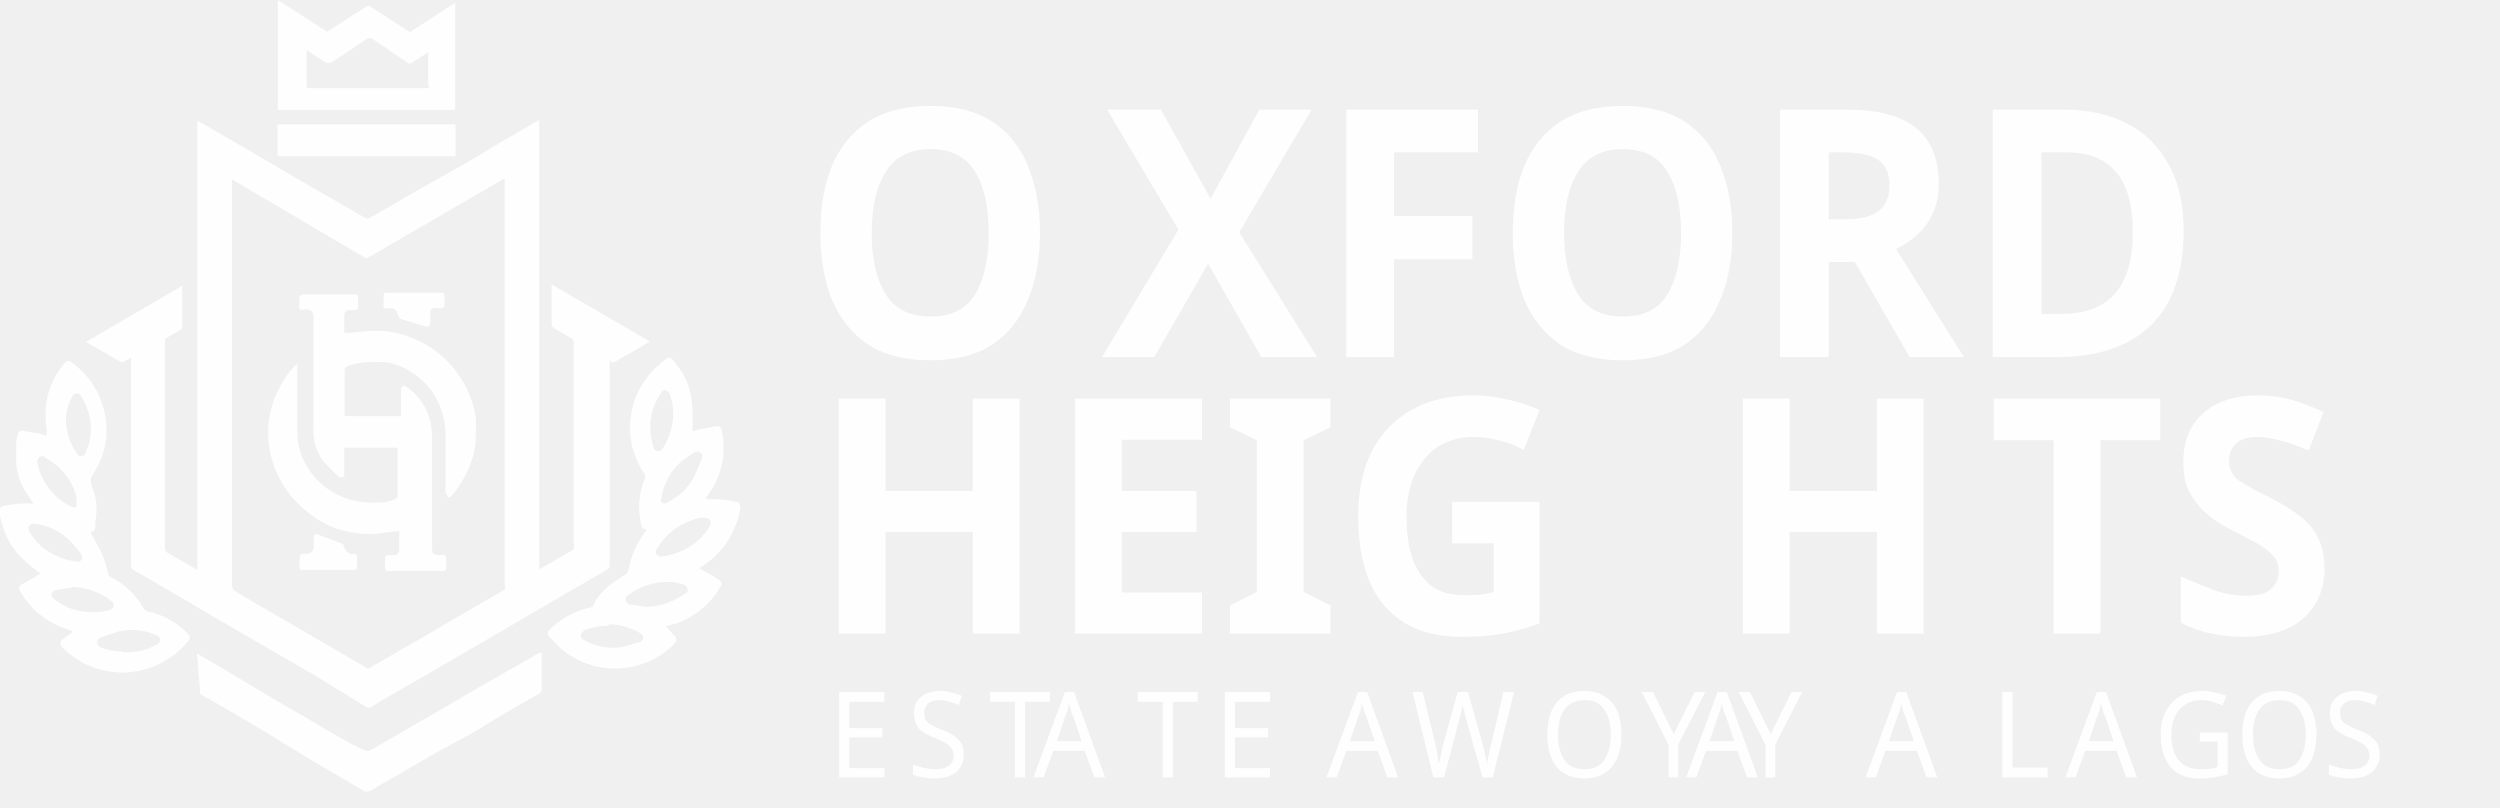
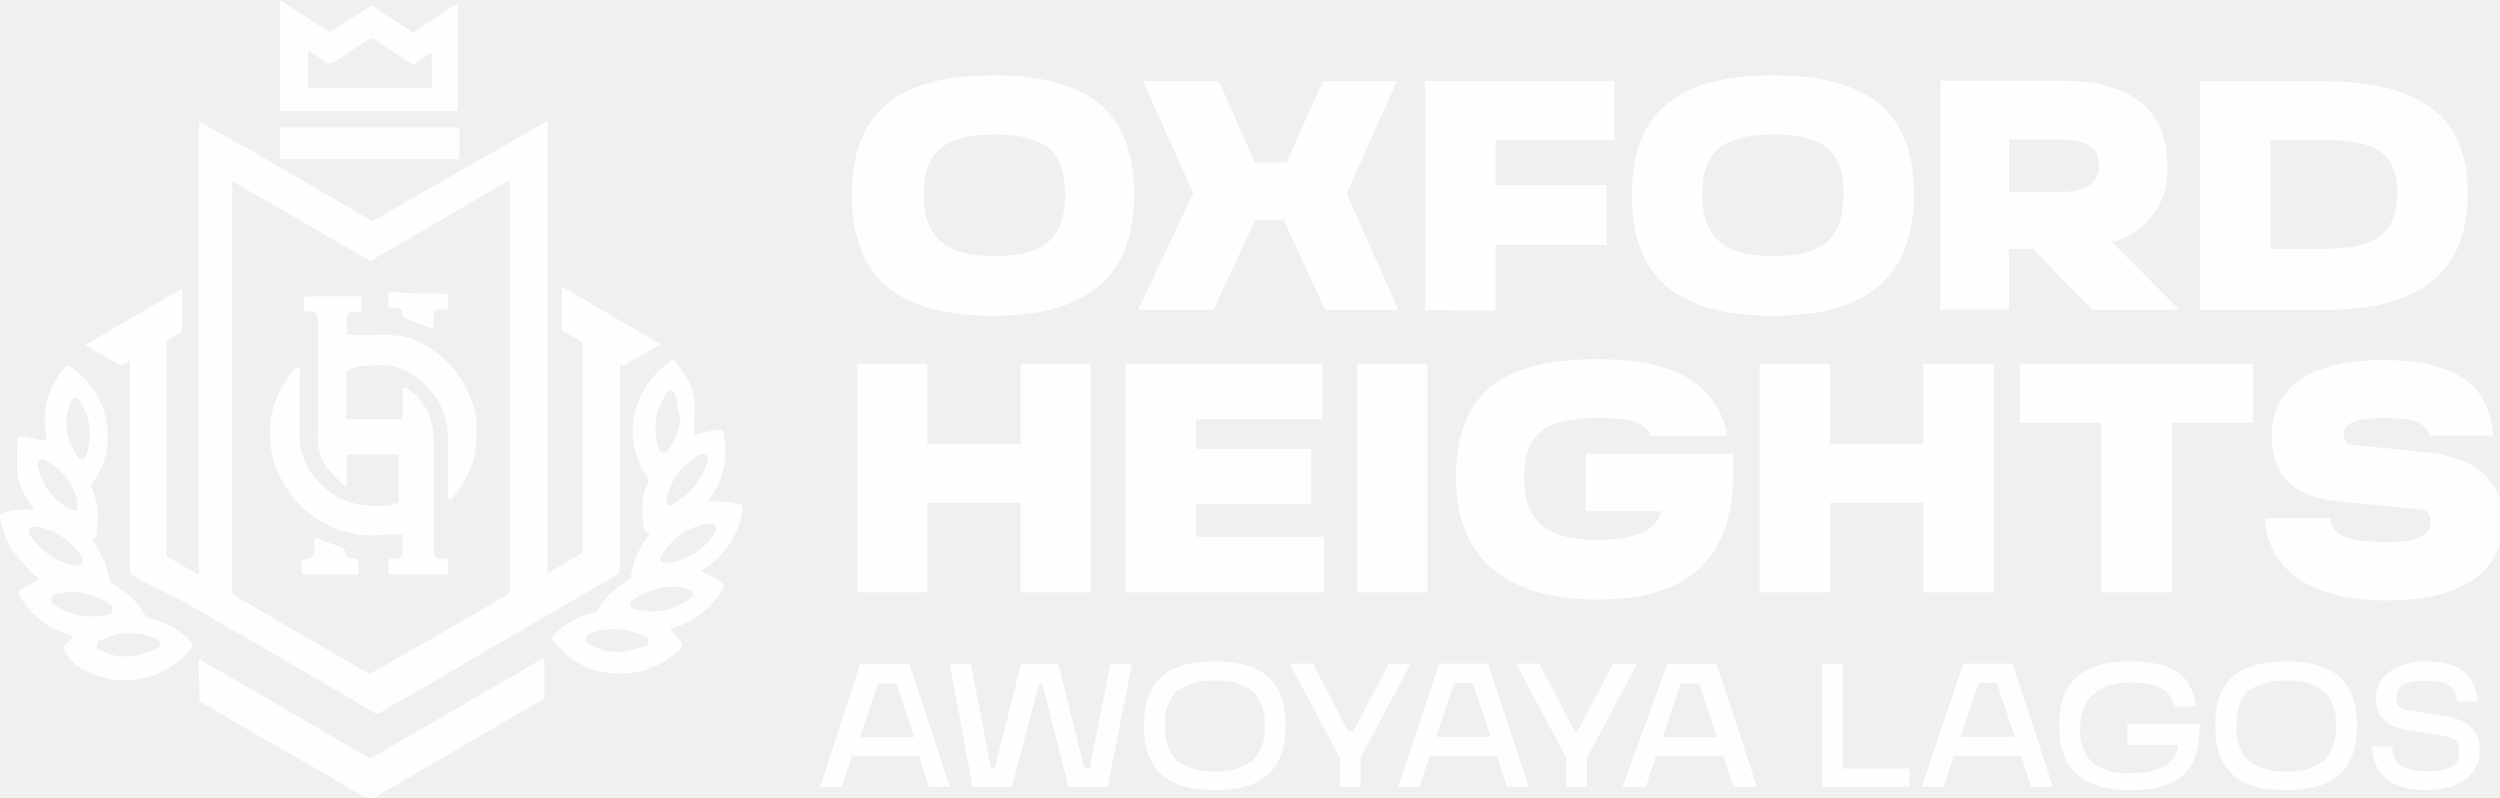
- <svg xmlns="http://www.w3.org/2000/svg" id="Layer_1" data-name="Layer 1" viewBox="0 0 72.33 23.36">
+ <svg xmlns="http://www.w3.org/2000/svg" id="Layer_1" data-name="Layer 1" viewBox="0 0 55.75 17.79">
  <defs>
-     <style>.cls-1,.cls-12,.cls-14,.cls-2{fill:#fff;opacity:0.96;}.cls-2{font-size:3.45px;font-family:GrandisExtended-Medium, Grandis Extended;font-weight:500;}.cls-3{letter-spacing:-0.01em;}.cls-4{letter-spacing:-0.09em;}.cls-5{letter-spacing:0.01em;}.cls-6{letter-spacing:-0.07em;}.cls-7{letter-spacing:-0.01em;}.cls-8{letter-spacing:-0.04em;}.cls-9{letter-spacing:-0.11em;}.cls-10{letter-spacing:0.02em;}.cls-11{letter-spacing:-0.03em;}.cls-12{font-size:10.03px;letter-spacing:-0.04em;}.cls-12,.cls-14{font-family:GrandisExtended-Black, Grandis Extended;font-weight:800;}.cls-13{letter-spacing:0em;}.cls-14{font-size:9.51px;}.cls-15{letter-spacing:0.01em;}</style>
+     <style>.cls-1{opacity:0.96;}.cls-2{fill:#fff;}</style>
  </defs>
-   <path class="cls-1" d="M17.11,32.76v-13l.23.13,1.21.7,1.36.8,1.56.9.48.28a.14.14,0,0,0,.16,0l1.52-.88L24.86,21,26,20.32l1-.58,0,0v13l.23-.13.68-.39A.17.17,0,0,0,28,32V26.19a.13.13,0,0,0-.08-.14l-.51-.3a.1.1,0,0,1-.05-.08c0-.38,0-.77,0-1.17l2.84,1.65-.43.26c-.17.09-.34.18-.5.28s-.15.08-.23,0h0v5.91a.15.15,0,0,1-.09.16l-1.16.67-.94.55-1.39.81-1.84,1.07-1.08.62-.43.26a.14.14,0,0,1-.09,0l-1.63-1-1.49-.86-1.43-.83-.93-.55-1-.58-.28-.16a.14.14,0,0,1-.07-.14v-6l-.22.12a.11.11,0,0,1-.08,0l-1-.58s0,0,0,0l2.78-1.62c0,.05,0,.08,0,.11v1.05a.13.13,0,0,1-.08.13l-.36.21a.1.1,0,0,0-.06.1v6a.13.13,0,0,0,.07.12l.82.47Zm1-11.3V33.19a.24.24,0,0,0,.07.17c.4.24.8.48,1.21.71l1.17.68,1.49.87.36-.21,1.25-.72.87-.51L26,33.33A.12.12,0,0,0,26,33.2V21.54a.49.49,0,0,0,0-.11l-4,2.32Z" transform="translate(-11.4 -16.27)" />
-   <path class="cls-1" d="M13.52,34.54l-.4-.15a2.33,2.33,0,0,1-1-.8L12,33.41q-.09-.13,0-.21l.53-.31.06,0c-.19-.16-.38-.3-.55-.47a2.09,2.09,0,0,1-.58-1,2.21,2.21,0,0,1-.08-.35.14.14,0,0,1,.13-.16,2.58,2.58,0,0,1,.78-.07h.08c-.07-.1-.14-.2-.2-.3a1.89,1.89,0,0,1-.3-.83q0-.3,0-.6a.92.92,0,0,1,.05-.28.11.11,0,0,1,.12-.1l.53.09.18.06c0-.06,0-.12,0-.18a2.88,2.88,0,0,1,0-.83A2.28,2.28,0,0,1,13.1,27c.05-.08.12-.16.18-.24a.13.13,0,0,1,.2,0,2.41,2.41,0,0,1,1,1.95,2.23,2.23,0,0,1-.23,1c-.06.13-.15.26-.22.39a.14.14,0,0,0,0,.09c0,.16.1.31.13.47a1.78,1.78,0,0,1,0,.69c0,.05,0,.09,0,.14s0,.16-.15.18c.11.2.24.4.34.62a3.38,3.38,0,0,1,.17.54.18.18,0,0,0,.09.14,2.2,2.2,0,0,1,.93.88.23.23,0,0,0,.13.11,2.24,2.24,0,0,1,1.17.65.14.14,0,0,1,0,.21,2.36,2.36,0,0,1-.63.55,2.42,2.42,0,0,1-.86.32,2.31,2.31,0,0,1-.83,0,2.42,2.42,0,0,1-1-.42,2.69,2.69,0,0,1-.32-.27.15.15,0,0,1,0-.22Zm.14-2a.48.48,0,0,0,.11-.08s0-.08,0-.13a4.12,4.12,0,0,0-.33-.4,1.74,1.74,0,0,0-1.06-.51.19.19,0,0,0-.14.07.17.17,0,0,0,0,.14,1.74,1.74,0,0,0,.36.45A1.93,1.93,0,0,0,13.66,32.52Zm1.28,2.6a1.81,1.81,0,0,0,1-.22.16.16,0,0,0,.1-.14.15.15,0,0,0-.11-.13,1.7,1.7,0,0,0-1.06-.12,4.88,4.88,0,0,0-.54.18.16.16,0,0,0-.12.16.17.17,0,0,0,.13.14A1.63,1.63,0,0,0,14.94,35.12Zm-1.45-1.87-.47.07a.15.15,0,0,0-.13.12.16.16,0,0,0,.06.13,1.74,1.74,0,0,0,.68.34,2,2,0,0,0,.91,0,.18.18,0,0,0,.15-.13.16.16,0,0,0-.09-.16A1.94,1.94,0,0,0,13.49,33.25Zm-.18-4.93a1.78,1.78,0,0,0,.14.74,2,2,0,0,0,.18.32.13.13,0,0,0,.23,0A2,2,0,0,0,14,29a1.72,1.72,0,0,0,0-.64,1.88,1.88,0,0,0-.26-.64.14.14,0,0,0-.24,0A1.6,1.6,0,0,0,13.31,28.32Zm-.68,1.13a.15.15,0,0,0-.15.19,1.85,1.85,0,0,0,.4.82,1.63,1.63,0,0,0,.59.45.17.17,0,0,0,.14,0,.21.21,0,0,0,0-.14.42.42,0,0,0,0-.15,1.78,1.78,0,0,0-.91-1.13A.12.12,0,0,0,12.63,29.45Z" transform="translate(-11.4 -16.27)" />
-   <path class="cls-1" d="M30.66,34.39l.26.28a.15.15,0,0,1,0,.22,2.42,2.42,0,0,1-3.25.18,4.31,4.31,0,0,1-.37-.37.14.14,0,0,1,0-.21,2.33,2.33,0,0,1,.95-.58l.29-.08,0,0a1.65,1.65,0,0,1,.49-.62c.15-.12.32-.22.48-.33a.2.2,0,0,0,.07-.09,2.52,2.52,0,0,1,.45-1.08l.09-.12c-.15,0-.16-.09-.19-.25a2.21,2.21,0,0,1,0-.81,1.94,1.94,0,0,1,.12-.39.14.14,0,0,0,0-.15,2.71,2.71,0,0,1-.34-.73,2.45,2.45,0,0,1-.07-.85,2.38,2.38,0,0,1,.21-.78,2.57,2.57,0,0,1,.51-.71,3.61,3.61,0,0,1,.3-.25.13.13,0,0,1,.2,0c.09.11.17.22.25.34a1.94,1.94,0,0,1,.28.7,4.34,4.34,0,0,1,.05.63c0,.13,0,.27,0,.41l.21-.06.47-.09c.09,0,.14,0,.16.13a2.29,2.29,0,0,1,0,1,2.37,2.37,0,0,1-.45.93s0,0,0,.05l.12,0a3.22,3.22,0,0,1,.76.08c.09,0,.13.12.1.25a2.76,2.76,0,0,1-.34.86,2.53,2.53,0,0,1-.85.81l0,0,.39.21.22.14a.15.15,0,0,1,0,.21,2.41,2.41,0,0,1-.86.85,1.84,1.84,0,0,1-.6.24h0Zm-.56-.56a2,2,0,0,0,1.12-.39c.05,0,.1-.08.07-.14a.18.18,0,0,0-.1-.12l-.27-.06a1.81,1.81,0,0,0-.8.08,1.93,1.93,0,0,0-.55.29.14.14,0,0,0-.07.14.15.15,0,0,0,.13.13Zm.45-1.46a2,2,0,0,0,.62-.18,1.81,1.81,0,0,0,.78-.72.2.2,0,0,0,0-.15.26.26,0,0,0-.14-.07l-.16,0a2.18,2.18,0,0,0-.65.27,2.05,2.05,0,0,0-.59.62A.14.14,0,0,0,30.55,32.37Zm-1.54,2a1.72,1.72,0,0,0-.72.15.21.21,0,0,0-.09.13.15.15,0,0,0,.07.12,1.48,1.48,0,0,0,.54.21,1.53,1.53,0,0,0,.64,0l.48-.14a.14.14,0,0,0,0-.25A1.83,1.83,0,0,0,29,34.33Zm2.72-4.88c0-.12-.13-.2-.24-.13a2.61,2.61,0,0,0-.43.31,1.69,1.69,0,0,0-.52,1,.17.17,0,0,0,0,.14.12.12,0,0,0,.16,0c.08-.05.17-.09.25-.15a1.56,1.56,0,0,0,.56-.66A4.29,4.29,0,0,0,31.73,29.45Zm-.85-1.26a1.89,1.89,0,0,0-.1-.56.22.22,0,0,0-.12-.11c-.06,0-.11,0-.14.08a2.26,2.26,0,0,0-.22.44,1.8,1.8,0,0,0,0,1.1c0,.07.06.14.14.14a.15.15,0,0,0,.15-.1A1.9,1.9,0,0,0,30.88,28.19Z" transform="translate(-11.4 -16.27)" />
-   <path class="cls-1" d="M17.1,35.18l.81.47,1,.6.64.38c.37.21.74.42,1.1.64l.92.53L22,38h.08l1-.58.92-.53,1.39-.81,1-.57.61-.35.07,0V36.2a.12.12,0,0,1-.06.13l-.91.52-1,.61L24.1,38l-1,.58c-.32.19-.64.36-.95.55a.21.21,0,0,1-.26,0l-1.47-.86L19,37.4l-1.17-.69-.64-.36s0,0,0-.06Z" transform="translate(-11.4 -16.27)" />
-   <path class="cls-1" d="M19.44,19.44V16.27l1.42.92,1.06-.68c.14-.09.14-.1.27,0l1.07.69,1.31-.85s0,.06,0,.09v2.91c0,.08,0,.1-.1.1h-5Zm4.35-.66v-1l-.48.31a.09.09,0,0,1-.11,0l-1-.68a.17.17,0,0,0-.21,0l-.88.59c-.14.1-.26.14-.4,0s0,0,0,0l-.44-.28v1c0,.1,0,.1.11.1h3.47Z" transform="translate(-11.4 -16.27)" />
-   <path class="cls-1" d="M19.43,20.79v-.92h5.15v.92Z" transform="translate(-11.4 -16.27)" />
-   <path class="cls-1" d="M20,26.8A.74.74,0,0,1,20,27c0,.6,0,1.2,0,1.81a1.85,1.85,0,0,0,.24.88,2.08,2.08,0,0,0,.92.89,2.24,2.24,0,0,0,.68.21,2.75,2.75,0,0,0,.76,0l.24-.08a.13.13,0,0,0,.06-.09V29.22H21.36V30s0,.08-.05.08-.07,0-.09,0a5.78,5.78,0,0,1-.49-.5,1.42,1.42,0,0,1-.26-.9c0-1.06,0-2.13,0-3.19,0-.1,0-.21-.12-.26a.65.65,0,0,0-.2,0c-.07,0-.1,0-.09-.1v-.23a.1.1,0,0,1,.11-.11h1.49c.07,0,.1,0,.1.1v.26a.08.08,0,0,1-.08.09l-.23,0a.18.18,0,0,0-.09.12c0,.18,0,.37,0,.54.32,0,.63-.06.94-.06a2.66,2.66,0,0,1,1,.2,2.94,2.94,0,0,1,.79.45,3,3,0,0,1,.85,1.11,2.65,2.65,0,0,1,.22.71,4.43,4.43,0,0,1,0,.63,1.93,1.93,0,0,1-.12.67,3.09,3.09,0,0,1-.52.94.73.73,0,0,1-.08.09s-.07.05-.09,0,0-.06-.06-.09V28.91a2.26,2.26,0,0,0-.15-.86,2.08,2.08,0,0,0-.66-.89,2,2,0,0,0-.89-.41,5.49,5.49,0,0,0-.58,0,2,2,0,0,0-.53.1.15.15,0,0,0-.11.15v1.31H23v-.75c0-.12.07-.16.17-.09a1.64,1.64,0,0,1,.6.75,1.85,1.85,0,0,1,.13.73v3.15c0,.17,0,.22.21.23h.07c.11,0,.13,0,.13.14v.18c0,.12,0,.14-.13.14H22.68c-.12,0-.14,0-.14-.14a1.33,1.33,0,0,0,0-.2c0-.08,0-.11.1-.12h.15c.1,0,.16-.06.16-.16s0-.35,0-.54l-.49.06a2.5,2.5,0,0,1-.77,0,3.13,3.13,0,0,1-.53-.12,2.75,2.75,0,0,1-.88-.5,3,3,0,0,1-.7-.79,2.87,2.87,0,0,1-.42-1.55,2.72,2.72,0,0,1,.21-1,3.13,3.13,0,0,1,.49-.8A.56.56,0,0,1,20,26.8Z" transform="translate(-11.4 -16.27)" />
-   <path class="cls-1" d="M20.92,32.76h-.73c-.11,0-.13,0-.12-.13v-.21c0-.1,0-.11.11-.12h.05c.17,0,.24-.07.25-.24v-.23c0-.09.05-.13.13-.09l.64.24c.06,0,.1.06.11.12s.09.2.24.2h0c.11,0,.13,0,.13.14v.19c0,.11,0,.13-.13.13Z" transform="translate(-11.4 -16.27)" />
-   <path class="cls-1" d="M23.4,24.74h.72c.13,0,.14,0,.14.14v.17c0,.11,0,.14-.14.14a.45.45,0,0,0-.19,0c-.06,0-.08.07-.08.14v.27c0,.11-.05.14-.15.11L23,25.5a.2.2,0,0,1-.08-.1c-.06-.18-.1-.22-.28-.21s-.14,0-.14-.13v-.21c0-.1,0-.11.12-.11Z" transform="translate(-11.4 -16.27)" />
-   <text class="cls-2" transform="translate(23.97 22.49) scale(0.94 1)">E<tspan class="cls-3" x="2.43" y="0">S</tspan>
-     <tspan class="cls-4" x="4.94" y="0">TA</tspan>
-     <tspan class="cls-5" x="9.49" y="0">T</tspan>
-     <tspan x="11.87" y="0">E </tspan>
-     <tspan class="cls-6" x="15.33" y="0">A</tspan>
-     <tspan class="cls-7" x="17.93" y="0">W</tspan>
-     <tspan class="cls-8" x="21.92" y="0">O</tspan>
-     <tspan class="cls-9" x="25.03" y="0">YAY</tspan>
-     <tspan x="31.92" y="0">A </tspan>
-     <tspan class="cls-10" x="35.8" y="0">L</tspan>
-     <tspan class="cls-11" x="38.07" y="0">A</tspan>
-     <tspan x="40.8" y="0">GOS</tspan>
-   </text>
-   <text class="cls-12" transform="translate(23.2 10.33) scale(0.93 1)">O<tspan class="cls-13" x="9.34" y="0">XFORD</tspan>
-   </text>
-   <text class="cls-14" transform="translate(23.46 18.33) scale(0.94 1)">HEIG<tspan class="cls-15" x="27.83" y="0">H</tspan>
-     <tspan x="36.22" y="0">TS</tspan>
-   </text>
+   <g class="cls-1">
+     <path class="cls-2" d="M9.26,21.26V11.17l.17.09,1,.55,1.06.62,1.2.7.38.22a.09.09,0,0,0,.12,0l1.18-.68,1-.57.87-.5.79-.45h0V21.23l.18-.1.53-.31a.12.12,0,0,0,.07-.12V16.16a.11.11,0,0,0-.06-.11l-.4-.23s0,0,0-.06v-.92l2.2,1.29-.34.2c-.13.07-.26.14-.38.22s-.12.06-.18,0,0,0,0,0v4.59a.13.13,0,0,1-.07.13l-.9.52-.73.42-1.08.63-1.43.84-.84.48-.33.2h-.07l-1.27-.74-1.16-.68-1.11-.64-.72-.42L8,21.41l-.22-.13a.1.1,0,0,1-.06-.1c0-1.53,0-3.06,0-4.59v-.1l-.16.1s0,0-.06,0l-.78-.45,0,0,2.16-1.25s0,.05,0,.08v.81a.1.1,0,0,1-.06.1,2.61,2.61,0,0,0-.28.17s0,0,0,.08v4.64a.09.09,0,0,0,0,.09l.64.37ZM10,12.49v9.16a.16.16,0,0,0,.05.08l.94.55.91.53,1.16.67.27-.15,1-.57.67-.39,1.14-.66a.11.11,0,0,0,.05-.1V12.46l-3.11,1.81Z" transform="translate(-4.82 -8.45)" />
+   </g>
+   <g class="cls-1">
+     <path class="cls-2" d="M6.47,22.64l-.31-.11a1.84,1.84,0,0,1-.79-.62l-.09-.14a.1.1,0,0,1,0-.17l.41-.23,0,0A4.7,4.7,0,0,1,5.33,21a1.67,1.67,0,0,1-.45-.77A2.61,2.61,0,0,1,4.82,20c0-.07,0-.11.1-.12a1.81,1.81,0,0,1,.61-.06s0,0,.06,0a1.5,1.5,0,0,1-.15-.23,1.39,1.39,0,0,1-.24-.65c0-.15,0-.31,0-.46a1.66,1.66,0,0,1,0-.22.09.09,0,0,1,.1-.08l.41.08a.74.74,0,0,1,.14,0c0-.05,0-.1,0-.14a1.77,1.77,0,0,1,0-.65,1.72,1.72,0,0,1,.27-.64,1.24,1.24,0,0,1,.14-.18.09.09,0,0,1,.15,0,1.75,1.75,0,0,1,.66.79,1.83,1.83,0,0,1,.15.73,1.77,1.77,0,0,1-.17.78c-.05.1-.12.2-.18.3s0,.05,0,.07.08.24.11.37a1.35,1.35,0,0,1,0,.53s0,.07,0,.11,0,.12-.11.14a5.46,5.46,0,0,1,.27.48,2.9,2.9,0,0,1,.12.42.18.18,0,0,0,.08.11,1.77,1.77,0,0,1,.72.69.2.2,0,0,0,.1.08,1.78,1.78,0,0,1,.91.5.12.12,0,0,1,0,.17,2,2,0,0,1-.49.43,1.94,1.94,0,0,1-.66.24,1.72,1.72,0,0,1-.64,0,1.85,1.85,0,0,1-.78-.32A2.52,2.52,0,0,1,6.27,23a.12.12,0,0,1,0-.17Zm.11-1.56L6.66,21s0-.07,0-.11-.16-.21-.26-.31a1.35,1.35,0,0,0-.83-.39s-.08,0-.1.05a.14.14,0,0,0,0,.11,1.39,1.39,0,0,0,.29.35A1.5,1.5,0,0,0,6.58,21.08Zm1,2a1.47,1.47,0,0,0,.74-.17.14.14,0,0,0,.07-.11.12.12,0,0,0-.08-.11,1.36,1.36,0,0,0-.44-.11,2.36,2.36,0,0,0-.38,0,3,3,0,0,0-.42.14.13.13,0,0,0-.09.12c0,.07,0,.1.1.12A1.43,1.43,0,0,0,7.57,23.1ZM6.44,21.64l-.36.06s-.1,0-.1.09a.21.21,0,0,0,0,.11,1.54,1.54,0,0,0,.53.26,1.7,1.7,0,0,0,.71,0s.1,0,.11-.1,0-.1-.06-.13A1.59,1.59,0,0,0,6.44,21.64ZM6.3,17.82a1.52,1.52,0,0,0,.11.57l.14.25a.1.1,0,0,0,.18,0,1.19,1.19,0,0,0,.07-.27,1.21,1.21,0,0,0,0-.5,1.43,1.43,0,0,0-.21-.49.1.1,0,0,0-.18,0A1.34,1.34,0,0,0,6.3,17.82Zm-.52.87a.12.12,0,0,0-.12.15,1.59,1.59,0,0,0,.31.64,1.18,1.18,0,0,0,.46.34.11.11,0,0,0,.11,0,.18.18,0,0,0,0-.11.53.53,0,0,0,0-.12,1.37,1.37,0,0,0-.71-.87A.06.06,0,0,0,5.78,18.69Z" transform="translate(-4.82 -8.45)" />
+   </g>
+   <g class="cls-1">
+     <path class="cls-2" d="M19.79,22.53l.2.22a.12.12,0,0,1,0,.17,1.92,1.92,0,0,1-.76.46,1.64,1.64,0,0,1-.58.09,1.85,1.85,0,0,1-1.19-.41l-.29-.29a.1.1,0,0,1,0-.16,1.81,1.81,0,0,1,.73-.46l.23-.06a0,0,0,0,0,0,0,1.5,1.5,0,0,1,.39-.48c.11-.09.25-.17.37-.26a.09.09,0,0,0,0-.07,2,2,0,0,1,.35-.83l.08-.1c-.13,0-.13-.07-.15-.19a1.67,1.67,0,0,1,0-.63c0-.1.06-.2.09-.3a.11.11,0,0,0,0-.12,1.91,1.91,0,0,1-.26-.56,1.7,1.7,0,0,1-.06-.67,1.79,1.79,0,0,1,.17-.6,2,2,0,0,1,.39-.55,2.31,2.31,0,0,1,.24-.2.09.09,0,0,1,.15,0,2.48,2.48,0,0,1,.19.26,1.4,1.4,0,0,1,.22.54,2.7,2.7,0,0,1,0,.49c0,.11,0,.21,0,.33l.17-.05.37-.07c.06,0,.11,0,.12.1a1.81,1.81,0,0,1-.36,1.5l0,0h.1a2.32,2.32,0,0,1,.59.06c.08,0,.1.09.08.19a2,2,0,0,1-.26.67,2,2,0,0,1-.66.63l0,0,.3.16.17.11a.11.11,0,0,1,0,.16,1.84,1.84,0,0,1-.67.66,1.54,1.54,0,0,1-.46.19h0Zm-.45-.44a1.46,1.46,0,0,0,.88-.3.1.1,0,0,0,.06-.11.16.16,0,0,0-.09-.09.72.72,0,0,0-.21-.05,1.54,1.54,0,0,0-1.05.29.1.1,0,0,0-.05.11.12.12,0,0,0,.1.1ZM19.69,21a1.38,1.38,0,0,0,.49-.14,1.36,1.36,0,0,0,.6-.56.11.11,0,0,0,0-.11.17.17,0,0,0-.1-.06l-.13,0a1.48,1.48,0,0,0-.5.21,1.25,1.25,0,0,0-.46.48A.1.1,0,0,0,19.69,21ZM18.5,22.48a1.29,1.29,0,0,0-.56.12.18.18,0,0,0-.07.1.19.19,0,0,0,.05.1,1.26,1.26,0,0,0,.42.16,1.2,1.2,0,0,0,.5,0l.38-.11a.1.1,0,0,0,0-.19A1.37,1.37,0,0,0,18.5,22.48Zm2.11-3.79a.12.12,0,0,0-.18-.1,2.08,2.08,0,0,0-.34.24,1.35,1.35,0,0,0-.4.75.15.15,0,0,0,0,.11.09.09,0,0,0,.13,0,2,2,0,0,0,.19-.12,1.28,1.28,0,0,0,.44-.51C20.53,19,20.56,18.82,20.61,18.69Zm-.66-1a1.52,1.52,0,0,0-.07-.43.16.16,0,0,0-.09-.09.1.1,0,0,0-.12.06,2.81,2.81,0,0,0-.17.35,1.45,1.45,0,0,0,0,.85c0,.06.05.11.11.11s.09,0,.12-.07A1.46,1.46,0,0,0,20,17.71Z" transform="translate(-4.82 -8.45)" />
+   </g>
+   <g class="cls-1">
+     <path class="cls-2" d="M9.25,23.14c.22.13.42.25.63.36l.8.47.51.3.85.49.71.42.3.17h.06l.77-.45.71-.41,1.08-.63.77-.44c.15-.1.31-.19.47-.28l.05,0v.23c0,.2,0,.4,0,.6a.09.09,0,0,1-.06.09l-.7.41-.81.47-.71.42c-.26.14-.52.3-.77.45s-.5.28-.74.43a.18.18,0,0,1-.2,0l-1.14-.67-1.16-.66-.9-.53-.5-.29a.09.09,0,0,1,0-.05Z" transform="translate(-4.82 -8.45)" />
+   </g>
+   <g class="cls-1">
+     <path class="cls-2" d="M11.06,10.92V8.45l1.11.72L13,8.64c.1-.07.1-.07.21,0l.82.54,1-.66s0,.05,0,.07v2.26c0,.06,0,.08-.08.08H11.06Zm3.39-.52V9.62c-.13.09-.26.16-.37.25a.07.07,0,0,1-.09,0l-.81-.53a.12.12,0,0,0-.16,0l-.69.46c-.11.08-.2.1-.3,0h0l-.34-.23v.76c0,.08,0,.08.09.08h2.7Z" transform="translate(-4.82 -8.45)" />
+   </g>
+   <g class="cls-1">
+     <path class="cls-2" d="M11.06,12v-.71h4V12Z" transform="translate(-4.82 -8.45)" />
+   </g>
+   <g class="cls-1">
+     <path class="cls-2" d="M11.5,16.63a.44.44,0,0,1,0,.14c0,.47,0,.94,0,1.41a1.47,1.47,0,0,0,.18.68,1.68,1.68,0,0,0,.72.7,1.61,1.61,0,0,0,.53.15,1.68,1.68,0,0,0,.59,0,.7.7,0,0,0,.19-.06.08.08,0,0,0,0-.07c0-.34,0-.69,0-1H12.56v.62s0,.06,0,.07l-.07,0a4.64,4.64,0,0,1-.38-.39,1.09,1.09,0,0,1-.2-.7V15.6c0-.08,0-.16-.09-.2a.39.39,0,0,0-.15,0c-.06,0-.08,0-.08-.08a1,1,0,0,0,0-.17q0-.09.09-.09H12.8c.06,0,.08,0,.08.08a1.33,1.33,0,0,0,0,.2s0,.07-.06.07l-.18,0a.12.12,0,0,0-.08.09v.42c.25,0,.49,0,.73,0A2.23,2.23,0,0,1,14,16a2.51,2.51,0,0,1,.61.36,2.23,2.23,0,0,1,.66.86,2.19,2.19,0,0,1,.17.55,3.93,3.93,0,0,1,0,.49,1.33,1.33,0,0,1-.09.52,2.4,2.4,0,0,1-.41.73s0,.05-.06.07,0,0-.07,0,0,0,0-.07,0,0,0-.05V18.27a1.73,1.73,0,0,0-.12-.67,1.63,1.63,0,0,0-.51-.68,1.41,1.41,0,0,0-.69-.32,3.4,3.4,0,0,0-.45,0,1.42,1.42,0,0,0-.41.08.11.11,0,0,0-.09.12v1H13.8V17.2c0-.1,0-.12.12-.07a1.21,1.21,0,0,1,.47.58,1.43,1.43,0,0,1,.1.57v2.45c0,.13,0,.17.17.18h.05c.09,0,.1,0,.1.11v.14c0,.08,0,.1-.1.1H13.58c-.09,0-.1,0-.1-.1V21c0-.06,0-.08.07-.09h.12a.12.12,0,0,0,.12-.12c0-.14,0-.28,0-.42l-.38,0a2.07,2.07,0,0,1-.61,0,3.48,3.48,0,0,1-.41-.1,2.38,2.38,0,0,1-.68-.38,2.28,2.28,0,0,1-.54-.62,1.89,1.89,0,0,1-.23-.5,2.08,2.08,0,0,1-.1-.7,2,2,0,0,1,.16-.76,2.35,2.35,0,0,1,.38-.62Z" transform="translate(-4.82 -8.45)" />
+   </g>
+   <g class="cls-1">
+     <path class="cls-2" d="M12.22,21.26h-.57c-.08,0-.1,0-.1-.1V21c0-.08,0-.09.09-.09h0a.17.17,0,0,0,.19-.19v-.18c0-.07,0-.1.11-.07l.49.19a.13.13,0,0,1,.09.09c0,.12.07.16.18.16h0c.1,0,.11,0,.11.1v.15c0,.09,0,.1-.1.1Z" transform="translate(-4.82 -8.45)" />
+   </g>
+   <g class="cls-1">
+     <path class="cls-2" d="M14.15,15h.56c.09,0,.1,0,.1.11v.13c0,.09,0,.12-.11.11a.42.42,0,0,0-.15,0,.11.11,0,0,0-.06.11.74.74,0,0,1,0,.21c0,.09,0,.11-.11.08l-.52-.2a.17.17,0,0,1-.06-.08c0-.13-.08-.16-.21-.16s-.11,0-.11-.1v-.16c0-.08,0-.09.09-.09Z" transform="translate(-4.82 -8.45)" />
+   </g>
+   <g class="cls-1">
+     <path class="cls-2" d="M25.54,26l-.23-.7H23.82l-.23.7h-.48L24,23.26h1.1L26,26ZM24,24.89h1.21l-.4-1.2h-.41Z" transform="translate(-4.82 -8.45)" />
+     <path class="cls-2" d="M29.58,23.26h.48L29.52,26h-.87l-.59-2.32H28L27.38,26h-.87L26,23.26h.47l.45,2.33H27l.59-2.33h.83L29,25.59h.12Z" transform="translate(-4.82 -8.45)" />
+     <path class="cls-2" d="M31.91,23.2c1.07,0,1.58.45,1.58,1.43s-.51,1.44-1.58,1.44-1.58-.46-1.58-1.44S30.83,23.2,31.91,23.2Zm0,2.45a1.25,1.25,0,0,0,.85-.24,1,1,0,0,0,.26-.78,1,1,0,0,0-.26-.77,1.31,1.31,0,0,0-.85-.23,1.29,1.29,0,0,0-.85.23,1,1,0,0,0-.26.77,1,1,0,0,0,.26.78A1.23,1.23,0,0,0,31.91,25.65Z" transform="translate(-4.82 -8.45)" />
+     <path class="cls-2" d="M36.27,23.26l-1.11,2.09V26H34.7v-.65l-1.12-2.1h.52l.78,1.51H35l.79-1.51Z" transform="translate(-4.82 -8.45)" />
+     <path class="cls-2" d="M38.43,26l-.23-.7H36.7l-.23.7H36l.91-2.75H38L38.91,26Zm-1.58-1.12h1.21l-.4-1.2h-.41Z" transform="translate(-4.82 -8.45)" />
+     <path class="cls-2" d="M41.32,23.26l-1.11,2.09V26h-.46v-.65l-1.12-2.1h.52l.78,1.51H40l.79-1.51Z" transform="translate(-4.82 -8.45)" />
+     <path class="cls-2" d="M43.48,26l-.23-.7h-1.5l-.23.7H41L42,23.26h1.1L44,26ZM41.9,24.89h1.21l-.4-1.2H42.3Z" transform="translate(-4.82 -8.45)" />
+     <path class="cls-2" d="M45.45,26V23.26h.47v2.33H47.4V26Z" transform="translate(-4.82 -8.45)" />
+     <path class="cls-2" d="M50.12,26l-.23-.7h-1.5l-.23.7h-.48l.92-2.75h1.1L50.6,26Zm-1.58-1.12h1.21l-.4-1.2h-.41Z" transform="translate(-4.82 -8.45)" />
+     <path class="cls-2" d="M52.26,24.59h1.61v.09c0,1-.51,1.39-1.55,1.39s-1.58-.46-1.58-1.44.52-1.43,1.56-1.43,1.38.32,1.49,1h-.47c-.1-.37-.39-.53-1-.53s-1.11.28-1.11,1a1,1,0,0,0,.26.78,1.22,1.22,0,0,0,.85.24c.7,0,1-.2,1.08-.63H52.26Z" transform="translate(-4.82 -8.45)" />
+     <path class="cls-2" d="M55.8,23.2c1.08,0,1.58.45,1.58,1.43s-.5,1.44-1.58,1.44-1.58-.46-1.58-1.44S54.72,23.2,55.8,23.2Zm0,2.45a1.23,1.23,0,0,0,.85-.24,1,1,0,0,0,.26-.78,1,1,0,0,0-.26-.77,1.29,1.29,0,0,0-.85-.23,1.31,1.31,0,0,0-.85.23,1,1,0,0,0-.25.77,1,1,0,0,0,.25.78A1.25,1.25,0,0,0,55.8,25.65Z" transform="translate(-4.82 -8.45)" />
+     <path class="cls-2" d="M57.72,25.1h.45c0,.4.25.55.79.55s.7-.15.7-.43-.13-.33-.41-.37l-.73-.12c-.5-.08-.72-.3-.72-.72s.39-.81,1.12-.81,1.09.27,1.15.89h-.46c0-.34-.24-.46-.7-.46s-.65.12-.65.37.14.27.4.31l.72.12c.51.08.74.33.74.78s-.41.86-1.17.86S57.75,25.77,57.72,25.1Z" transform="translate(-4.82 -8.45)" />
+   </g>
+   <g class="cls-1">
+     <path class="cls-2" d="M23.82,12.78c0-1.8,1-2.65,3.15-2.65s3.14.84,3.14,2.65-1,2.71-3.14,2.71S23.82,14.64,23.82,12.78ZM27,11.45c-1.12,0-1.58.38-1.58,1.33s.46,1.38,1.58,1.38,1.57-.4,1.57-1.38S28.1,11.45,27,11.45Z" transform="translate(-4.82 -8.45)" />
+     <path class="cls-2" d="M34.37,15.36l-.92-2h-.64l-.93,2H30.2l1.23-2.6-1.12-2.5H32l.8,1.81h.71l.81-1.81h1.65l-1.12,2.51L36,15.36Z" transform="translate(-4.82 -8.45)" />
+     <path class="cls-2" d="M36.6,15.36v-5.1h4.22v1.32H38.17v1h2.48v1.33H38.17v1.47Z" transform="translate(-4.82 -8.45)" />
+     <path class="cls-2" d="M41.21,12.78c0-1.8,1-2.65,3.15-2.65s3.14.84,3.14,2.65-1,2.71-3.14,2.71S41.21,14.64,41.21,12.78Zm3.15-1.33c-1.12,0-1.58.38-1.58,1.33s.46,1.38,1.58,1.38,1.57-.4,1.57-1.38S45.49,11.45,44.36,11.45Z" transform="translate(-4.82 -8.45)" />
+     <path class="cls-2" d="M53.42,15.36H51.48L50.15,14h-.53v1.35H48.09v-5.1h2.7c1.55,0,2.36.65,2.36,1.88a1.64,1.64,0,0,1-1.23,1.72Zm-3.8-3.8v1.17h1.17c.56,0,.84-.2.84-.59s-.28-.58-.84-.58Z" transform="translate(-4.82 -8.45)" />
+     <path class="cls-2" d="M53.88,15.36v-5.1h2.7c2.23,0,3.27.79,3.27,2.5s-1,2.6-3.17,2.6ZM55.45,14h1.2c1.16,0,1.63-.36,1.63-1.26s-.49-1.17-1.7-1.17H55.45Z" transform="translate(-4.82 -8.45)" />
+   </g>
+   <g class="cls-1">
+     <path class="cls-2" d="M27.58,16.56h1.56v5.1H27.58v-2H25.5v2H23.93v-5.1H25.5v1.8h2.08Z" transform="translate(-4.82 -8.45)" />
+     <path class="cls-2" d="M29.92,21.66v-5.1h4.39V17.8H31.49v.66h2.57v1.23H31.49v.73h2.86v1.24Z" transform="translate(-4.82 -8.45)" />
+     <path class="cls-2" d="M35.08,21.66v-5.1h1.57v5.1Z" transform="translate(-4.82 -8.45)" />
+     <path class="cls-2" d="M40.18,18.57h3.29V19c0,1.9-1,2.82-3,2.82s-3.18-.86-3.18-2.72,1-2.64,3.14-2.64c1.78,0,2.69.57,2.91,1.71H41.64a.63.63,0,0,0-.38-.32,3.27,3.27,0,0,0-.86-.08c-1.13,0-1.59.38-1.59,1.33s.47,1.39,1.6,1.39c.88,0,1.36-.21,1.45-.64H40.18Z" transform="translate(-4.82 -8.45)" />
+     <path class="cls-2" d="M47.71,16.56h1.57v5.1H47.71v-2H45.63v2H44.06v-5.1h1.57v1.8h2.08Z" transform="translate(-4.82 -8.45)" />
+     <path class="cls-2" d="M51.67,21.66V17.88H49.86V16.56h5.2v1.32H53.25v3.78Z" transform="translate(-4.82 -8.45)" />
+     <path class="cls-2" d="M55.33,20h1.46c0,.38.38.54,1.23.54.67,0,1-.14,1-.44s-.15-.29-.5-.32l-1.46-.14c-1.13-.09-1.58-.61-1.58-1.48,0-1.08.87-1.68,2.49-1.68s2.36.56,2.45,1.68H59c-.08-.28-.34-.39-1-.39s-.91.12-.91.35.08.24.39.27l1.47.15c1.12.12,1.69.67,1.69,1.52,0,1.15-.93,1.78-2.6,1.78S55.4,21.18,55.33,20Z" transform="translate(-4.82 -8.45)" />
+   </g>
</svg>
